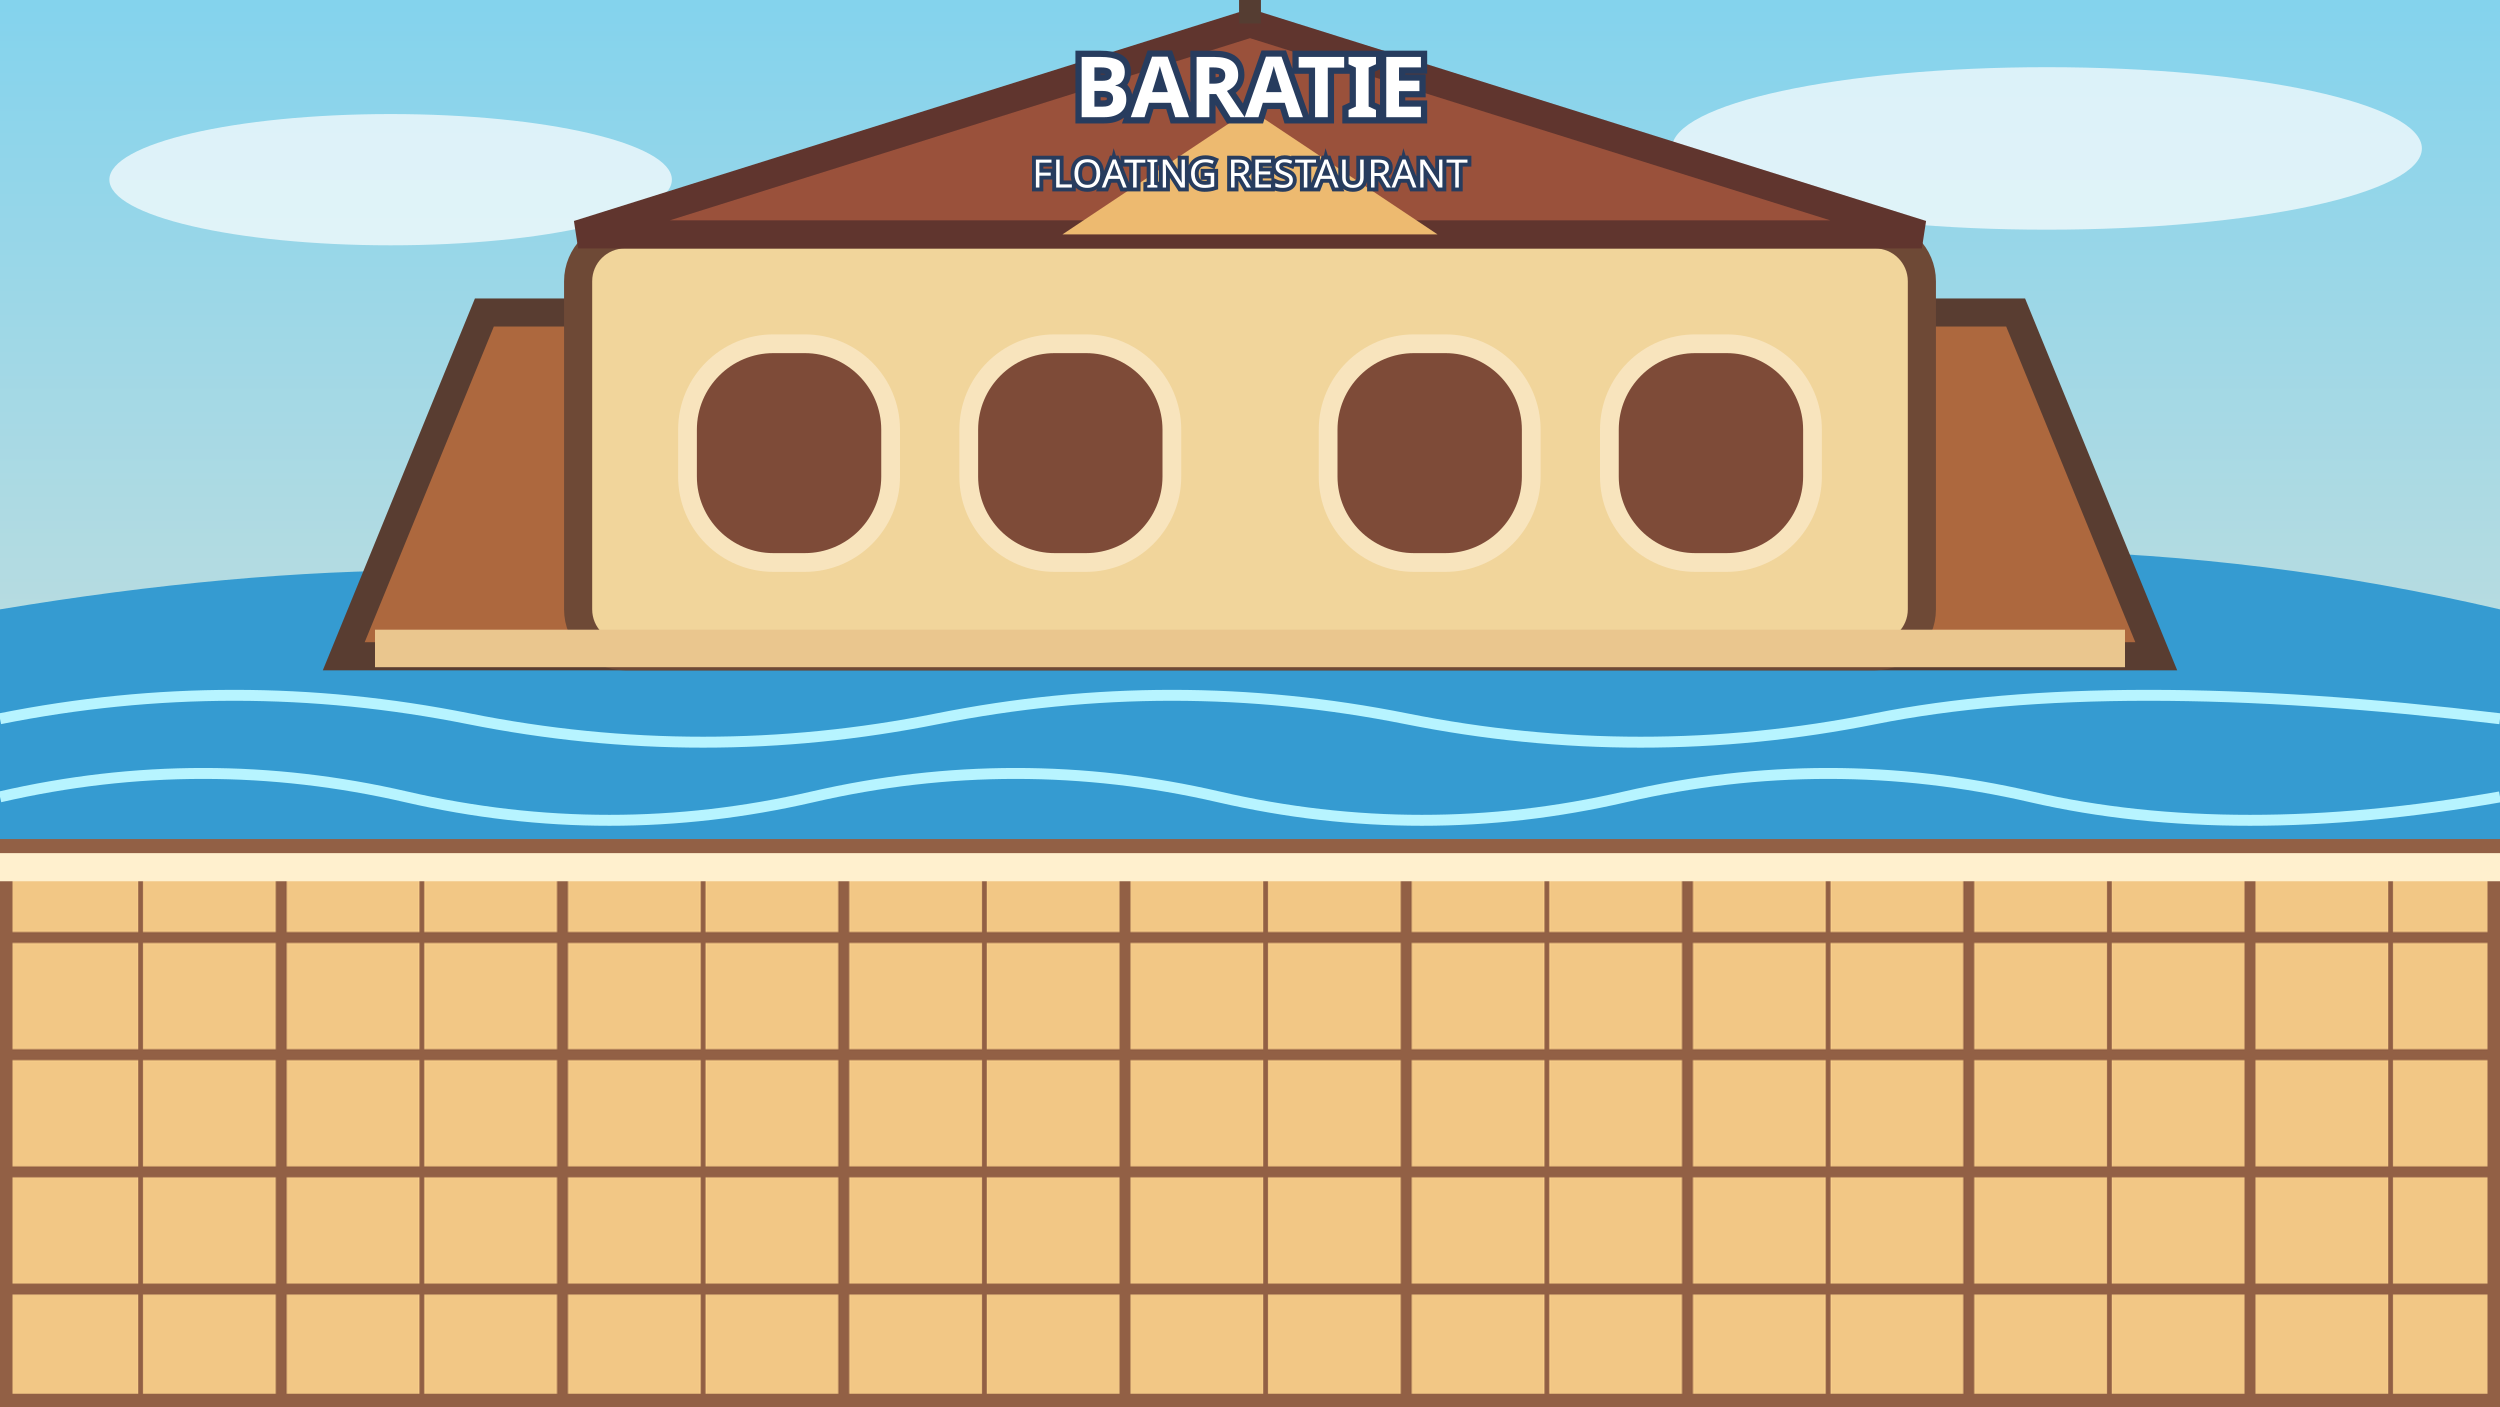
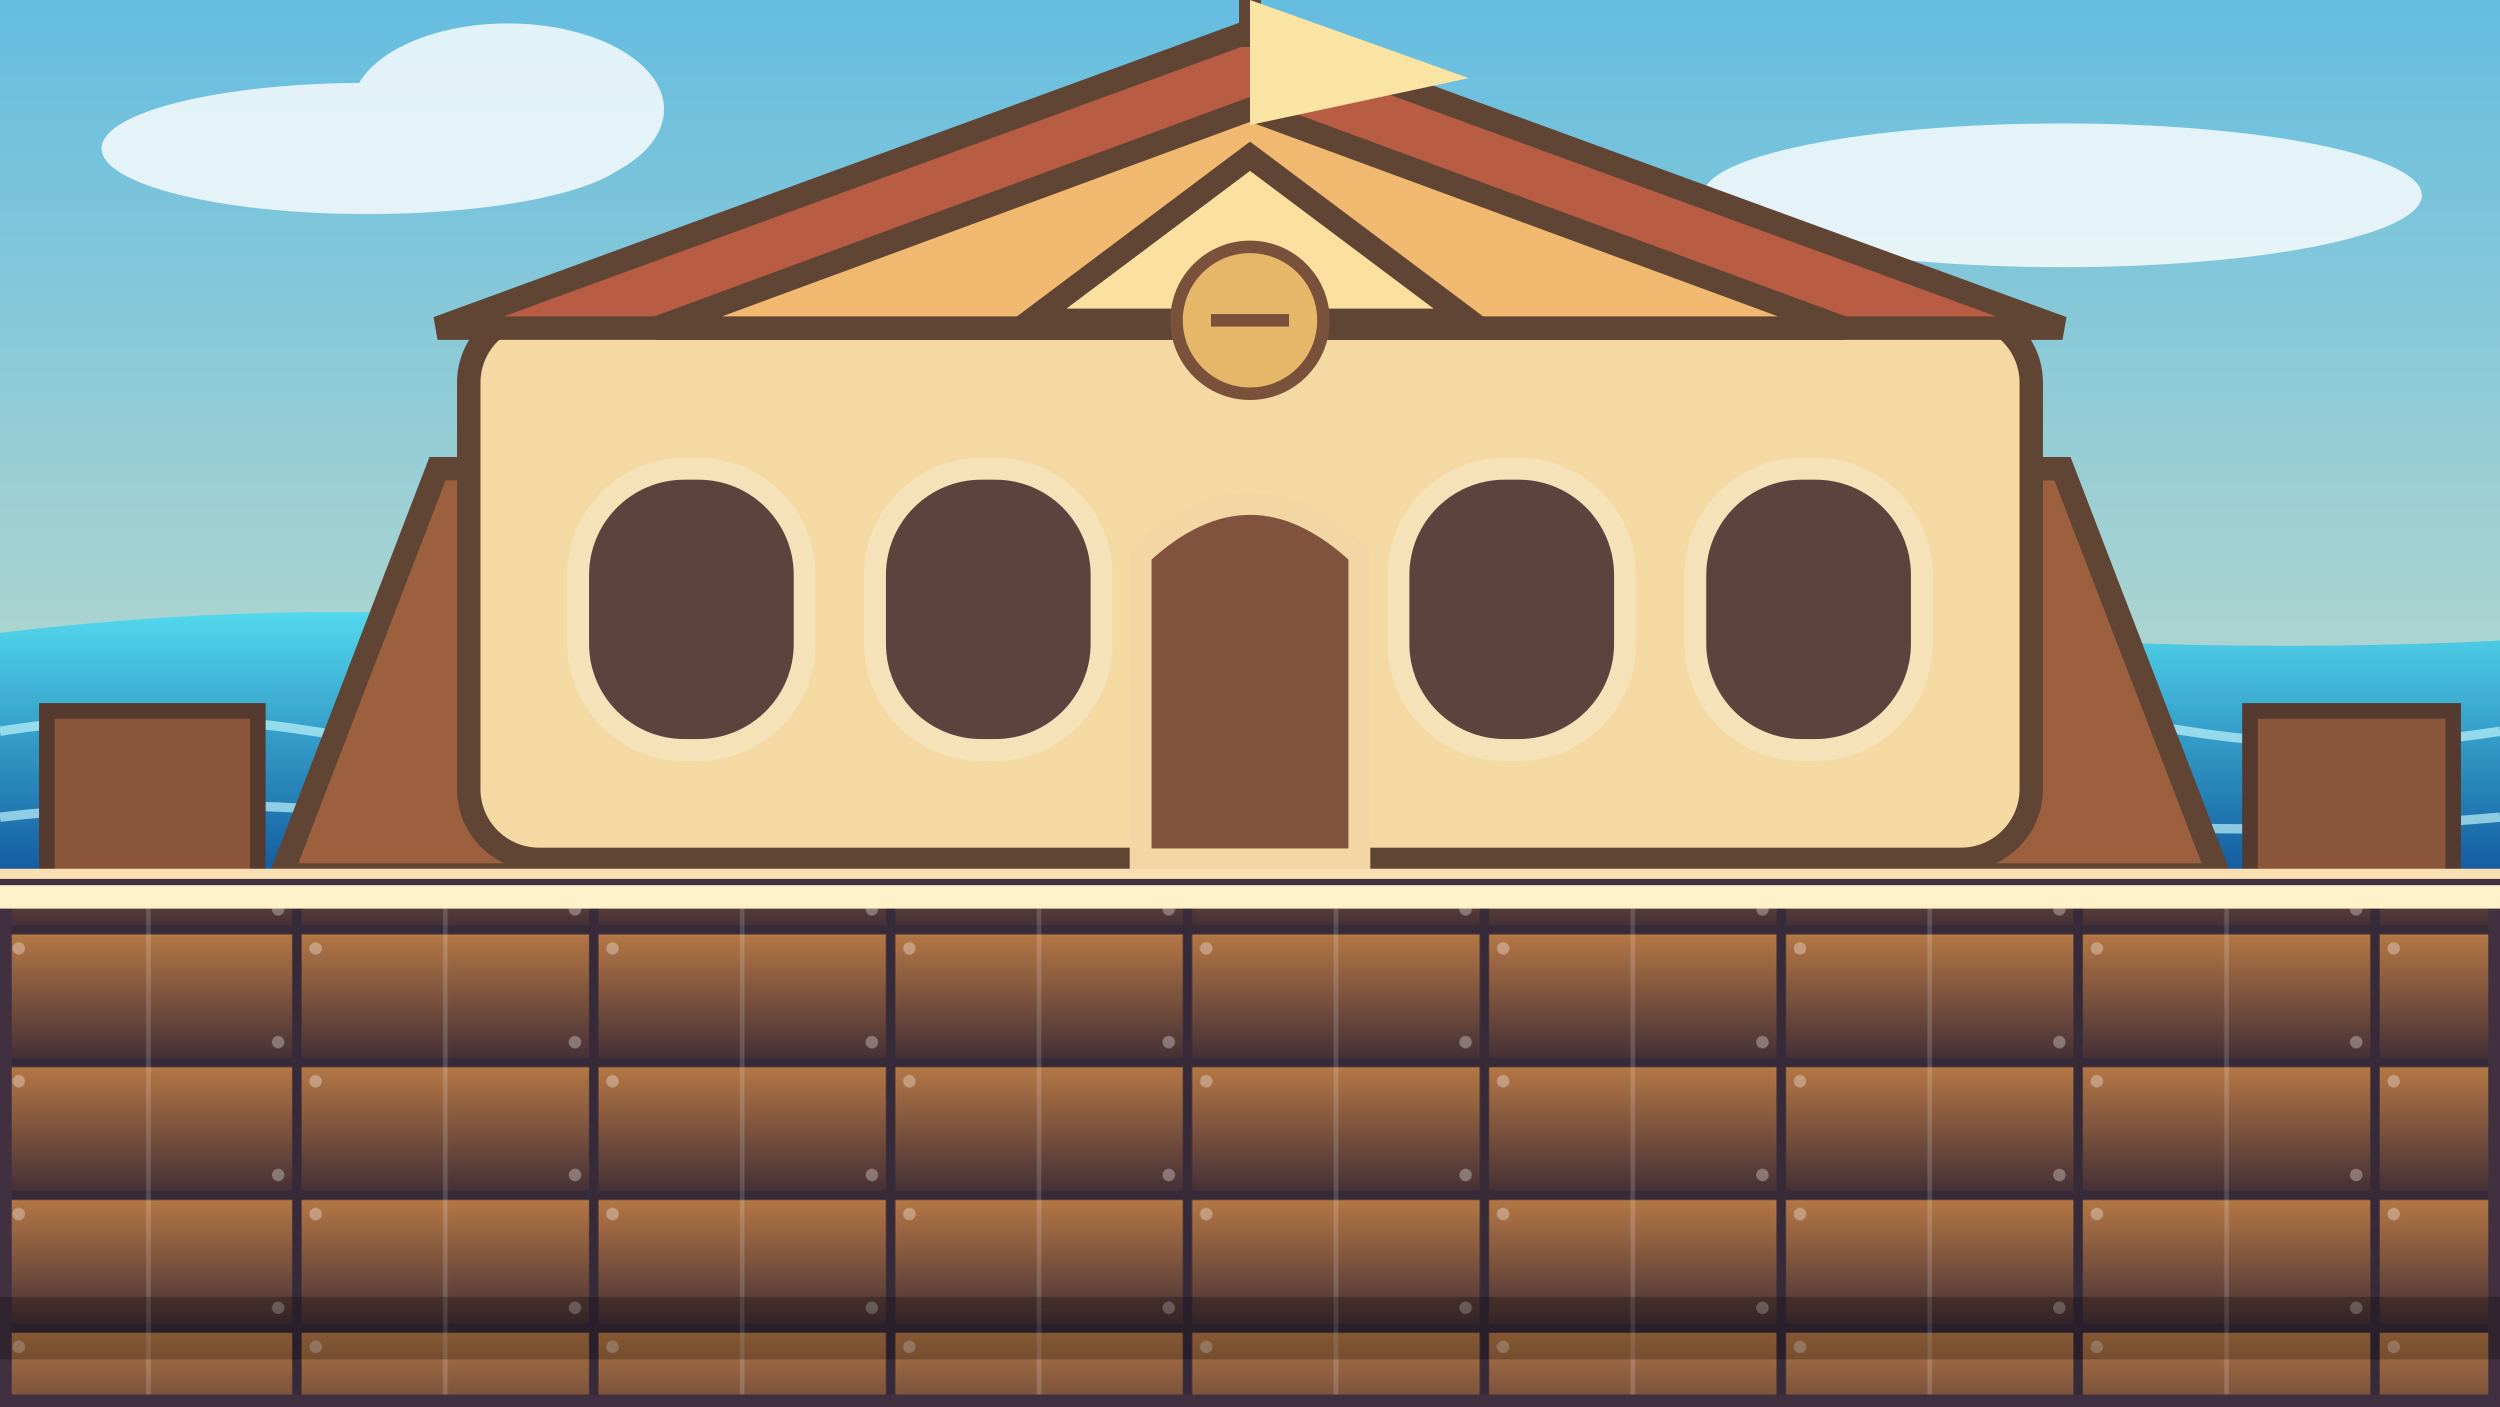
- <svg xmlns="http://www.w3.org/2000/svg" viewBox="0 0 1600 900">
+ <svg xmlns="http://www.w3.org/2000/svg" width="1600" height="900" viewBox="0 0 1600 900">
  <defs>
    <linearGradient id="sky" x2="0" y2="1">
-       <stop stop-color="#84d3ed" />
-       <stop offset="1" stop-color="#f7e7d1" />
+       <stop stop-color="#65bde0" />
+       <stop offset="1" stop-color="#fff0bd" />
    </linearGradient>
-     <pattern id="floor" width="180" height="75" patternUnits="userSpaceOnUse">
-       <rect width="180" height="75" fill="#f2c785" stroke="#926045" stroke-width="7" />
-       <path d="M90 0V75" stroke="#926045" stroke-width="3" />
+     <linearGradient id="floor" x2="0" y2="1">
+       <stop stop-color="#b87945" />
+       <stop offset="1" stop-color="#422e36" />
+     </linearGradient>
+     <linearGradient id="sea" x2="0" y2="1">
+       <stop stop-color="#53d9ed" />
+       <stop offset="1" stop-color="#0b4b96" />
+     </linearGradient>
+     <pattern id="tiles" width="190" height="85" patternUnits="userSpaceOnUse">
+       <rect width="190" height="85" fill="url(#floor)" stroke="#372b39" stroke-width="6" />
+       <path d="M95 0V85" stroke="#ffffff28" stroke-width="3" />
+       <circle cx="12" cy="12" r="4" fill="#ffffff50" />
+       <circle cx="178" cy="72" r="4" fill="#ffffff50" />
    </pattern>
  </defs>
  <rect width="1600" height="900" fill="url(#sky)" />
-   <g fill="#fff" opacity=".7">
-     <ellipse cx="250" cy="115" rx="180" ry="42" />
-     <ellipse cx="1310" cy="95" rx="240" ry="52" />
+   <g fill="#fff" opacity=".8">
+     <ellipse cx="235" cy="95" rx="170" ry="42" />
+     <ellipse cx="325" cy="70" rx="100" ry="55" />
+     <ellipse cx="1320" cy="125" rx="230" ry="46" />
  </g>
-   <path d="M0 390Q300 340 500 390T1000 380T1600 390V570H0" fill="#359bd1" />
-   <g stroke="#b7f4ff" stroke-width="7" fill="none">
-     <path d="M0 460Q150 430 300 460T600 460T900 460T1200 460T1600 460" />
-     <path d="M0 510Q130 480 260 510T520 510T780 510T1040 510T1300 510T1600 510" />
+   <path d="M0 405Q210 380 390 402T790 402T1200 400T1600 410V580H0" fill="url(#sea)" />
+   <g fill="none" stroke="#c7faff" stroke-width="6" opacity=".65">
+     <path d="M0 468Q100 452 200 468T400 468T600 468T800 468T1000 468T1200 468T1400 468T1600 468" />
+     <path d="M0 523Q130 508 260 523T520 523T780 523T1040 523T1300 523T1600 523" />
  </g>
-   <path d="M220 420L310 200H1290L1380 420Z" fill="#ad683e" stroke="#593d31" stroke-width="18" />
-   <rect x="370" y="150" width="860" height="270" rx="30" fill="#f1d59b" stroke="#6e4936" stroke-width="18" />
-   <path d="M370 150L800 15L1230 150Z" fill="#9a513b" stroke="#60352e" stroke-width="18" />
-   <path d="M680 150L800 70L920 150Z" fill="#edba70" />
-   <g fill="#7e4b38" stroke="#f8e4bd" stroke-width="12">
-     <rect x="440" y="220" width="130" height="140" rx="55" />
-     <rect x="620" y="220" width="130" height="140" rx="55" />
-     <rect x="850" y="220" width="130" height="140" rx="55" />
-     <rect x="1030" y="220" width="130" height="140" rx="55" />
+   <g stroke="#604535" stroke-width="15">
+     <path d="M180 560L280 300H1320L1420 560Z" fill="#9c603f" />
+     <rect x="300" y="200" width="1000" height="350" rx="45" fill="#f5d9a2" />
+     <path d="M280 210L800 20L1320 210Z" fill="#b85c44" />
+     <path d="M420 210L800 70L1180 210Z" fill="#f0b96f" />
+     <path d="M660 205L800 100L940 205Z" fill="#fbe0a0" />
  </g>
-   <path d="M240 415H1360" stroke="#eac68e" stroke-width="24" />
-   <path d="M800 15V-10" stroke="#553d32" stroke-width="14" />
-   <rect x="0" y="545" width="1600" height="355" fill="url(#floor)" stroke="#926045" stroke-width="16" />
-   <path d="M0 555H1600" stroke="#fff0ce" stroke-width="18" />
-   <text x="800" y="75" text-anchor="middle" fill="#fff" stroke="#273c5e" stroke-width="8" paint-order="stroke" font-size="54" font-weight="900" font-family="system-ui">BARATIE</text>
-   <text x="800" y="120" text-anchor="middle" fill="#fff" stroke="#273c5e" stroke-width="5" paint-order="stroke" font-size="25" font-family="system-ui">FLOATING RESTAURANT</text>
+   <g fill="#5d423e" stroke="#f6e2b9" stroke-width="14">
+     <rect x="370" y="300" width="145" height="180" rx="68" />
+     <rect x="560" y="300" width="145" height="180" rx="68" />
+     <rect x="895" y="300" width="145" height="180" rx="68" />
+     <rect x="1085" y="300" width="145" height="180" rx="68" />
+   </g>
+   <path d="M730 550V355Q800 290 870 355V550Z" fill="#81533e" stroke="#f3d6a4" stroke-width="14" />
+   <g fill="#e6b769" stroke="#7a513a" stroke-width="8">
+     <circle cx="800" cy="205" r="47" />
+     <path d="M775 205H825" />
+   </g>
+   <path d="M800 30V-15" stroke="#604535" stroke-width="14" />
+   <path d="M800 0L940 50L800 80Z" fill="#f9e4a4" />
+   <g fill="#8c563a" stroke="#553a30" stroke-width="10">
+     <rect x="30" y="455" width="135" height="115" />
+     <rect x="1440" y="455" width="130" height="115" />
+   </g>
+   <path d="M0 565H1600" stroke="#f9dfb1" stroke-width="18" />
+   <rect x="0" y="570" width="1600" height="330" fill="url(#tiles)" stroke="#403040" stroke-width="15" />
+   <path d="M0 574H1600" stroke="#fff2cb" stroke-width="15" />
+   <path d="M0 850H1600" stroke="#00000040" stroke-width="40" />
</svg>
